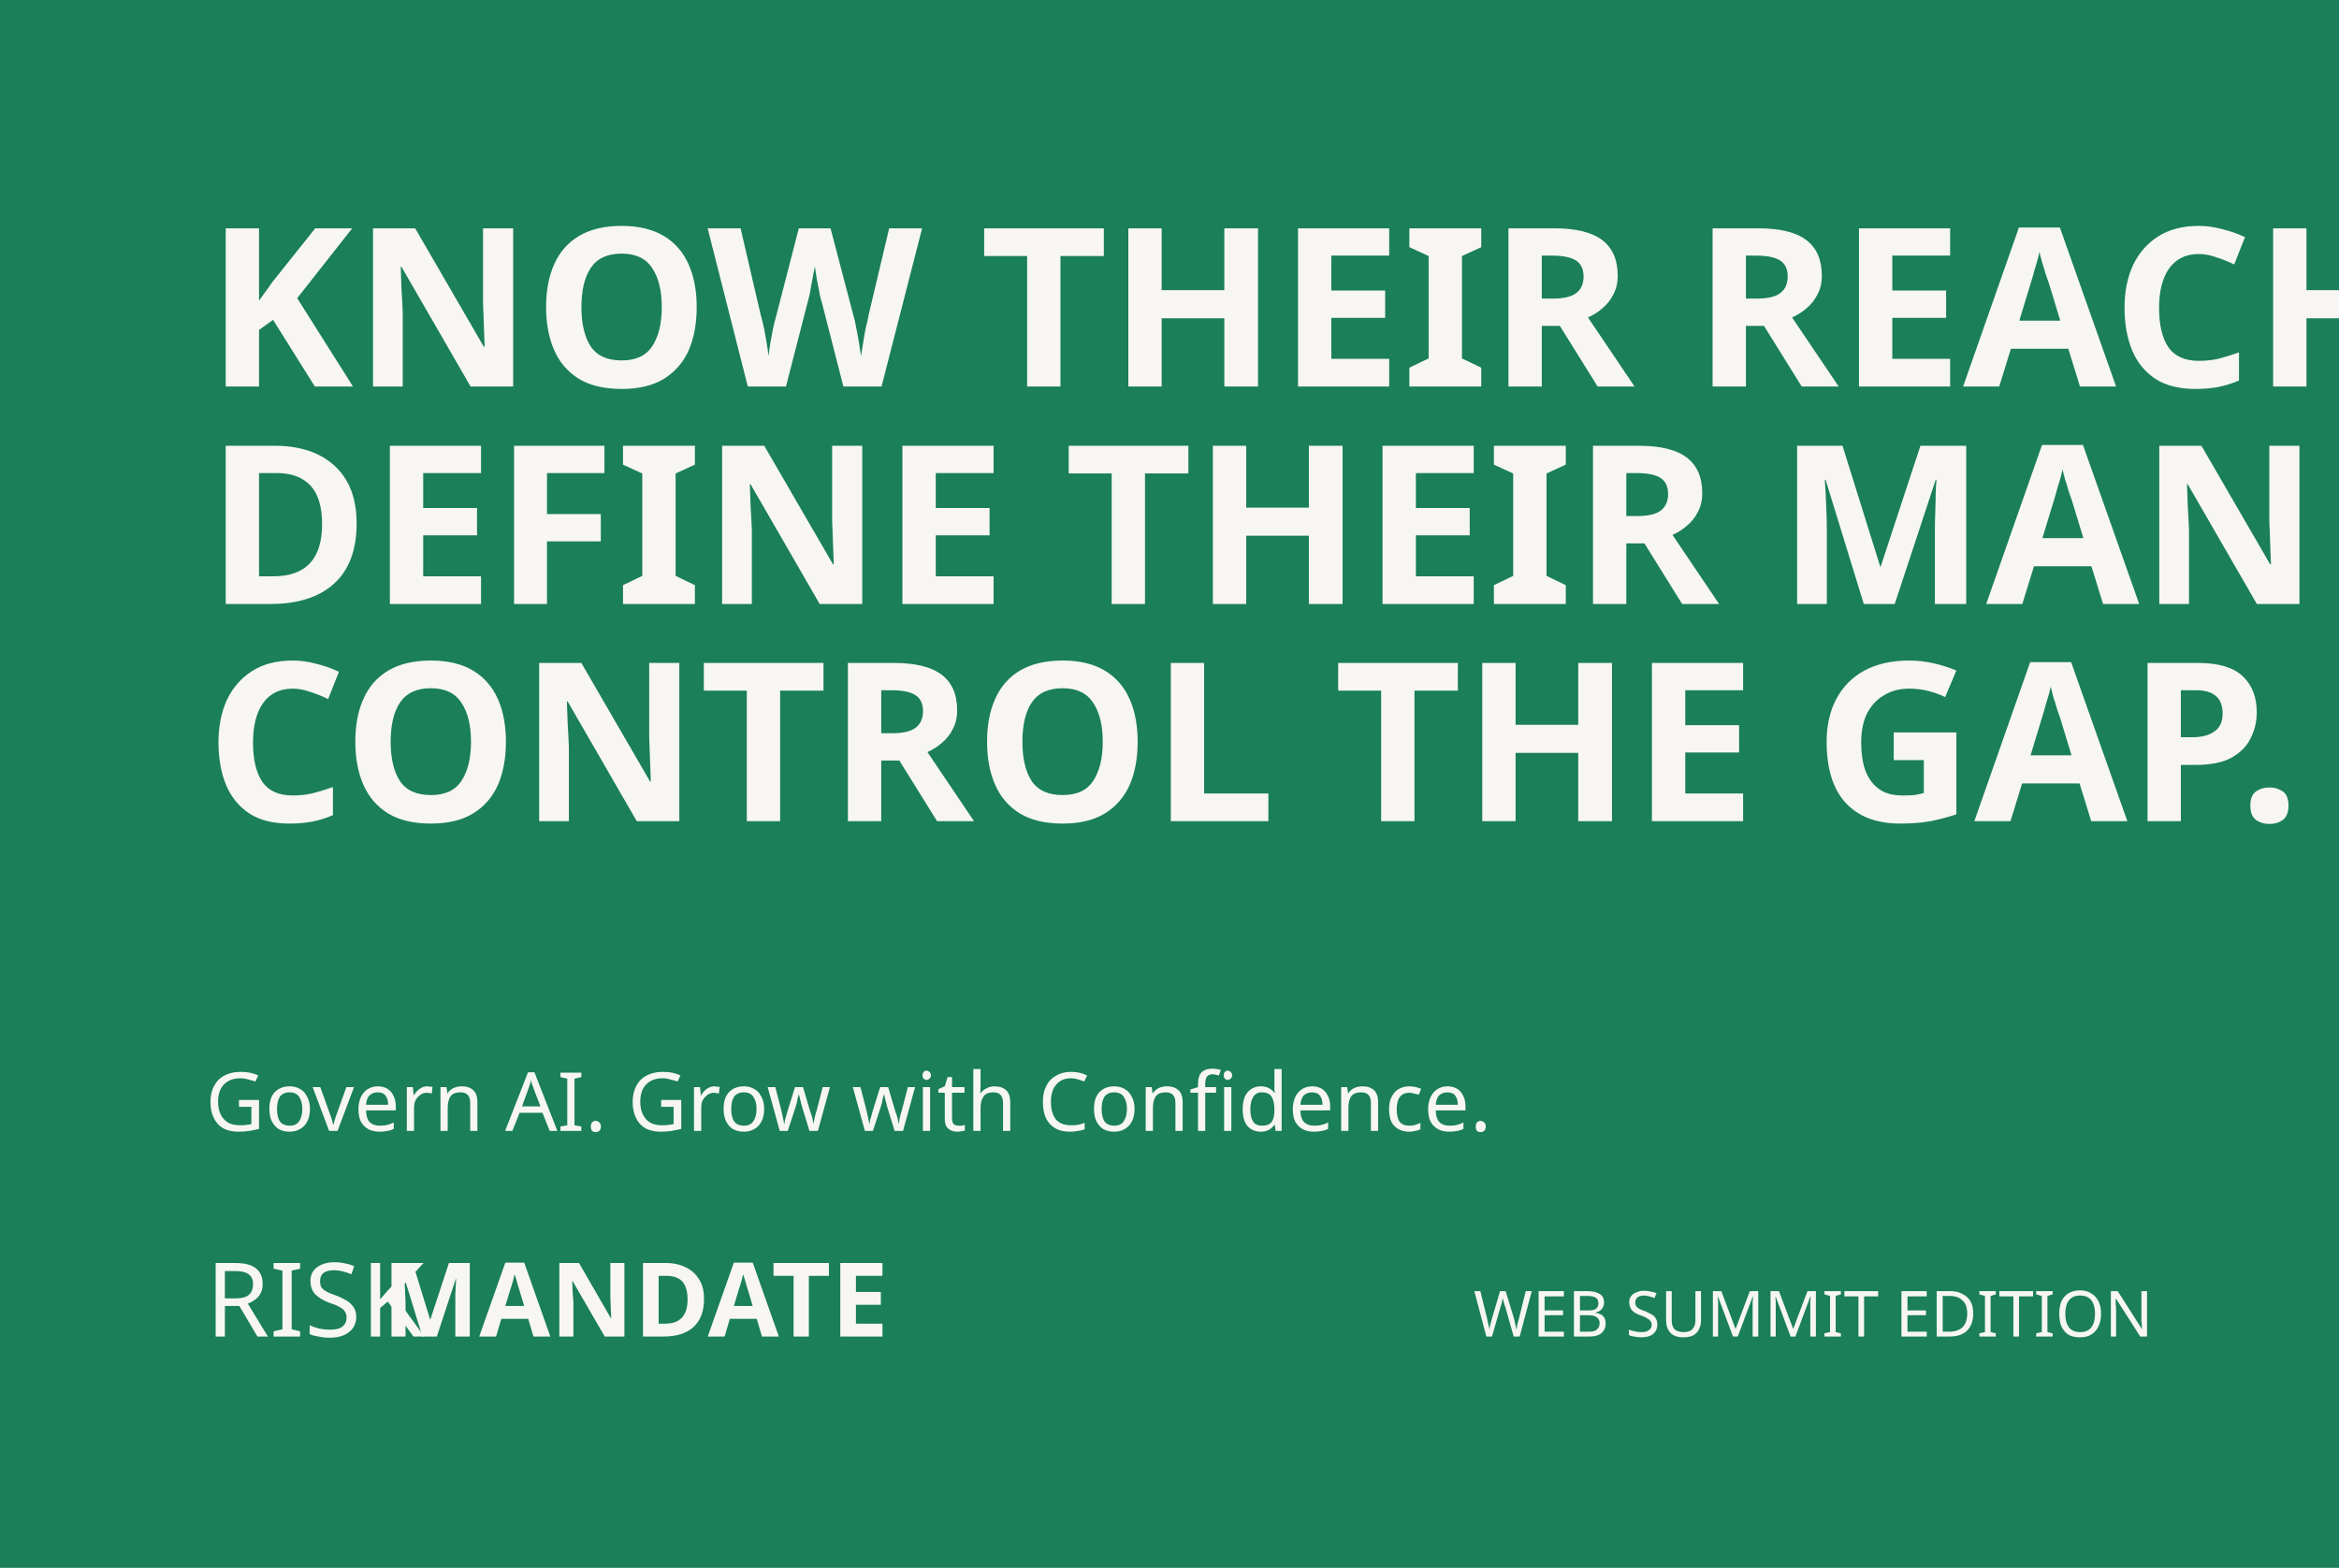
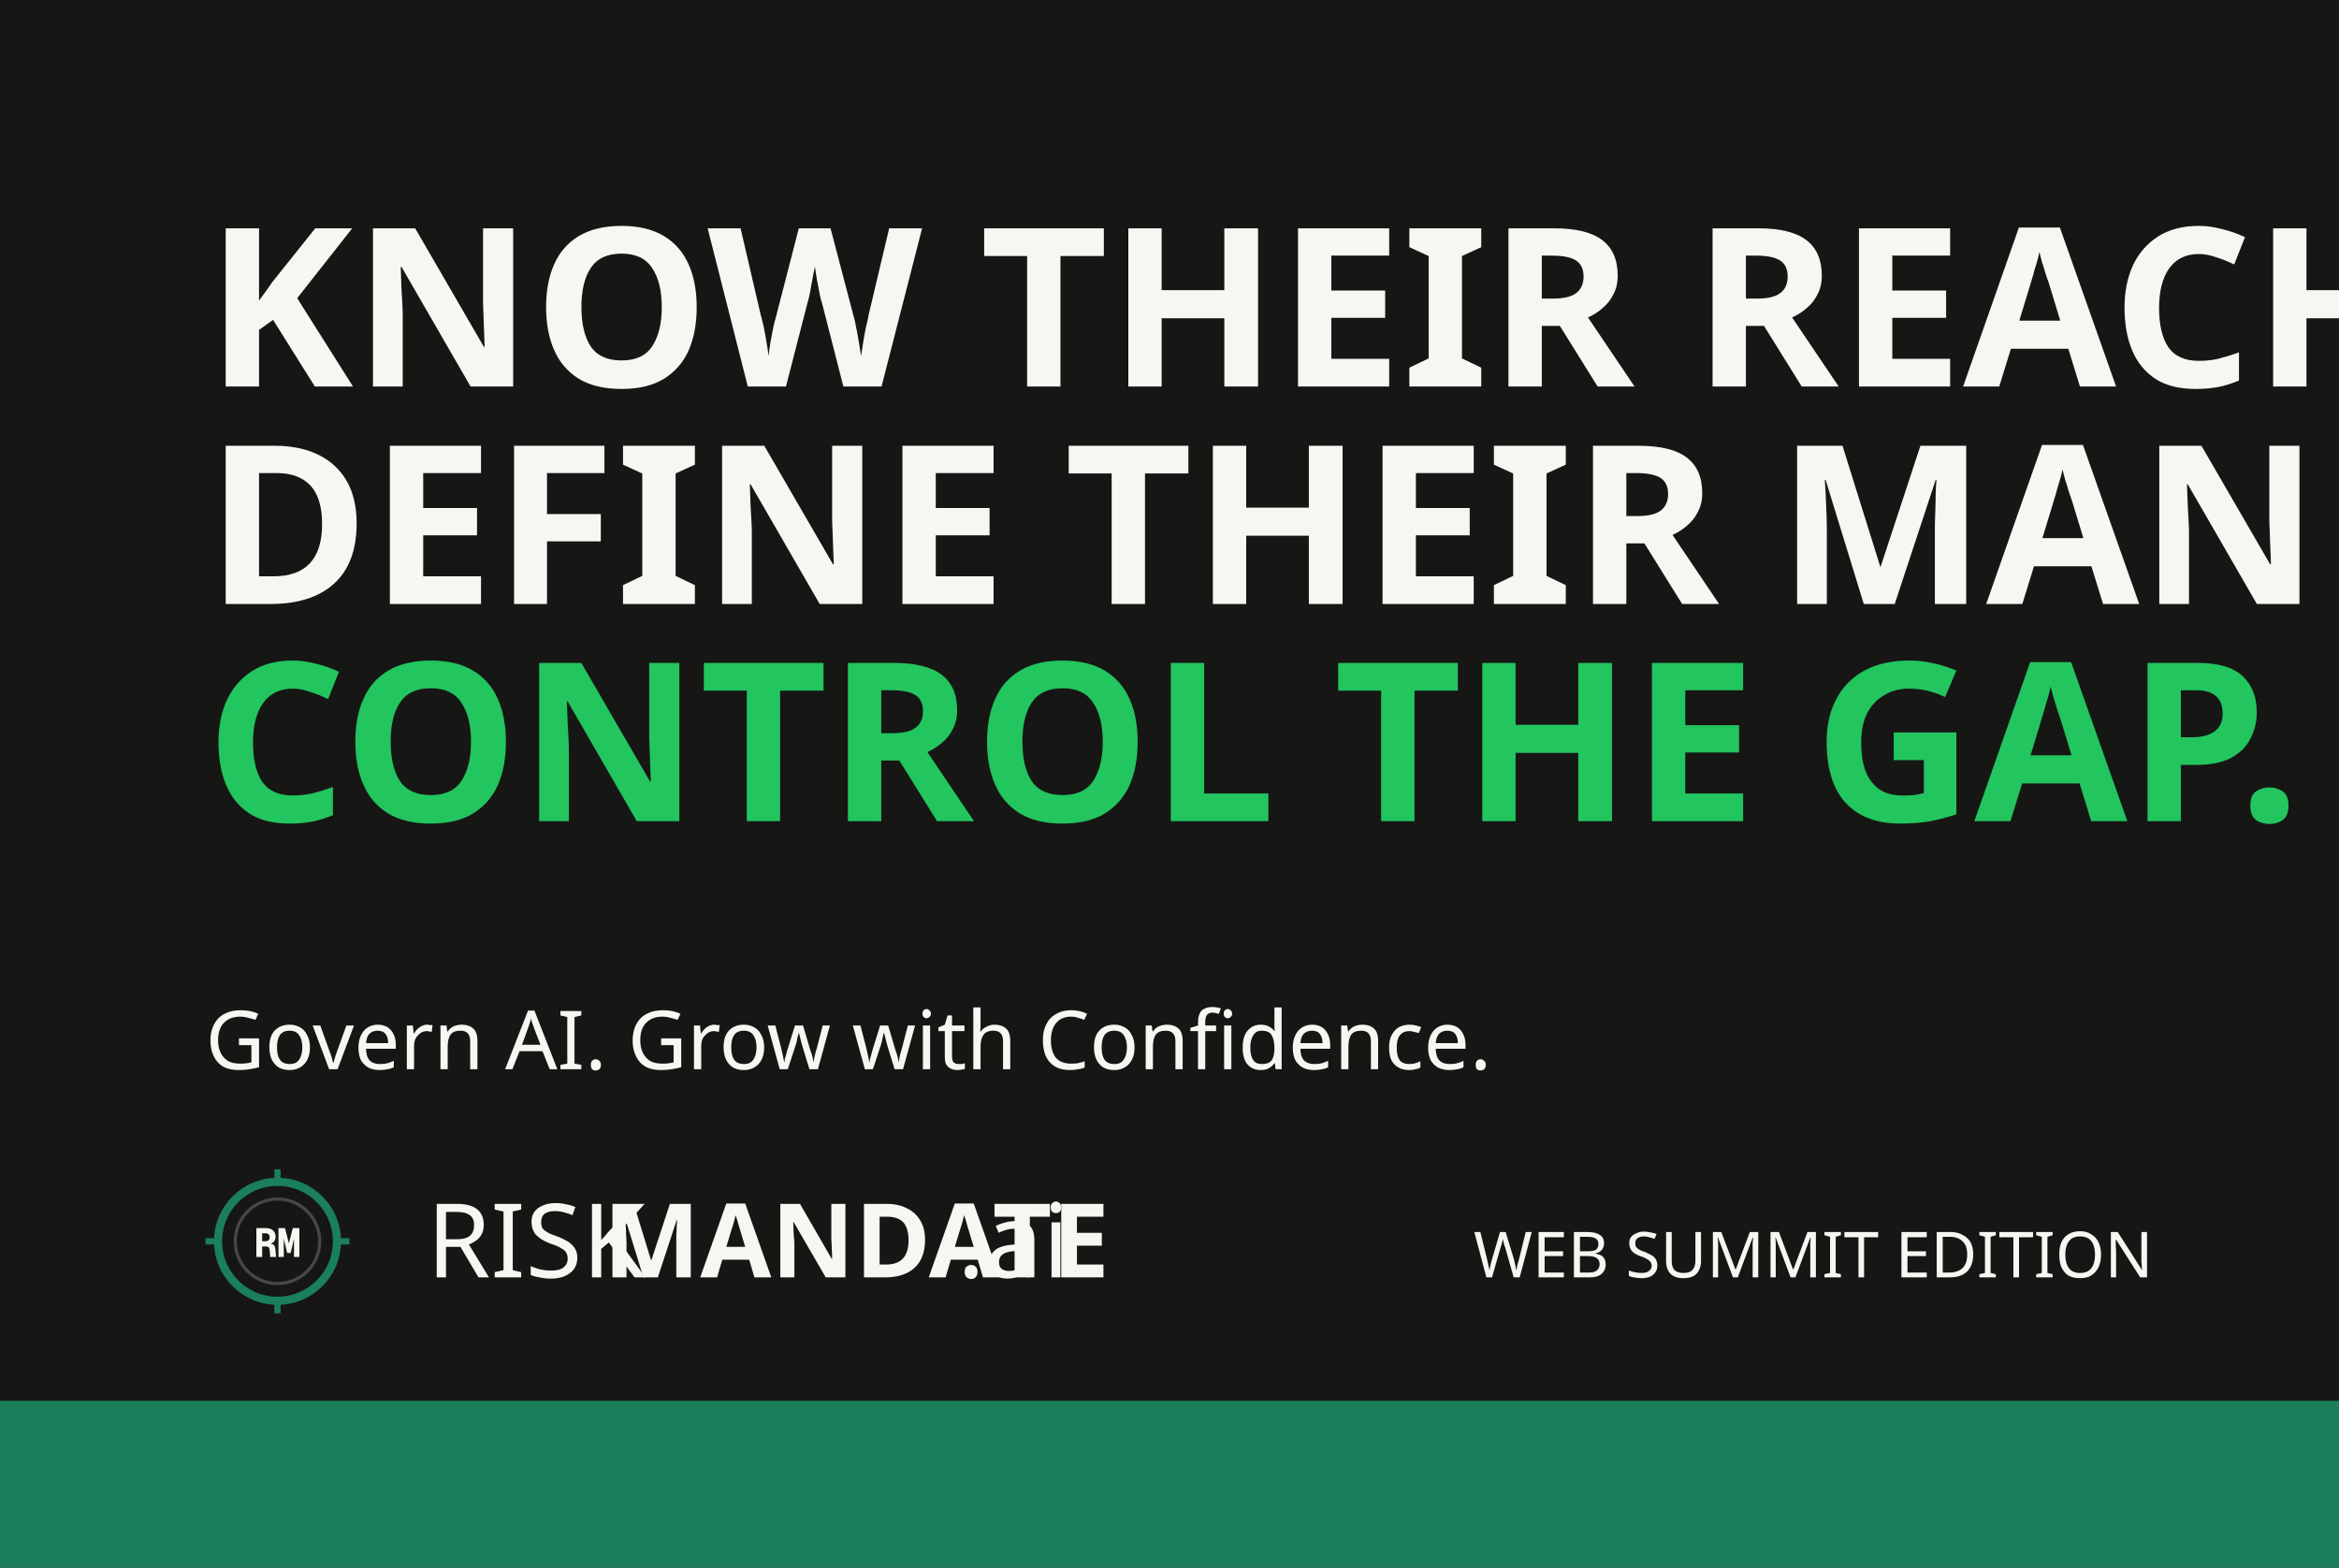
<svg xmlns="http://www.w3.org/2000/svg" width="91mm" height="61mm" viewBox="0 0 91 61">
-   <rect x="0" y="0" width="91" height="61" fill="#1A7F5A" />
-   <text class="safe" data-role="headline" data-bg="#1A7F5A" x="8" y="15.04" font-family="Barlow Condensed" font-weight="800" font-size="8.63" fill="#F7F6F2">KNOW THEIR REACH.</text>
-   <text class="safe" data-role="headline" data-bg="#1A7F5A" x="8" y="23.5" font-family="Barlow Condensed" font-weight="800" font-size="8.63" fill="#F7F6F2">DEFINE THEIR MANDATE.</text>
-   <text class="safe" data-role="headline" data-bg="#1A7F5A" x="8" y="31.95" font-family="Barlow Condensed" font-weight="800" font-size="8.63" fill="#F7F6F2">CONTROL THE GAP.</text>
-   <text class="safe" data-role="tagline" data-bg="#1A7F5A" x="8" y="44" font-family="Geist" font-weight="500" font-size="3.17" fill="#F7F6F2">Govern AI. Grow with Confidence.</text>
-   <text class="safe" data-role="wordmark" data-bg="#1A7F5A" x="8" y="52" font-family="Barlow Condensed" font-weight="300" font-size="4" fill="#F7F6F2">RISK</text>
-   <text class="safe" data-role="wordmark" data-bg="#1A7F5A" x="14.87" y="52" font-family="Barlow Condensed" font-weight="700" font-size="4" fill="#F7F6F2">MANDATE</text>
-   <text class="safe" data-role="event" data-bg="#1A7F5A" x="57.33" y="52" font-family="JetBrains Mono" font-weight="500" font-size="2.47" fill="#F7F6F2">WEB SUMMIT EDITION</text>
+   <rect x="0" y="0" width="91" height="61" fill="#161615" />
+   <text class="safe" data-role="headline" data-bg="#161615" x="8" y="15.04" font-family="Barlow Condensed" font-weight="800" font-size="8.63" fill="#F7F6F2">KNOW THEIR REACH.</text>
+   <text class="safe" data-role="headline" data-bg="#161615" x="8" y="23.5" font-family="Barlow Condensed" font-weight="800" font-size="8.63" fill="#F7F6F2">DEFINE THEIR MANDATE.</text>
+   <text class="safe" data-role="headline" data-bg="#161615" x="8" y="31.95" font-family="Barlow Condensed" font-weight="800" font-size="8.63" fill="#22C55E">CONTROL THE GAP.</text>
+   <text class="safe" data-role="tagline" data-bg="#161615" x="8" y="41.6" font-family="Geist" font-weight="500" font-size="3.17" fill="#F7F6F2">Govern AI. Grow with Confidence.</text>
+   <g id="rm-logo" class="safe" data-role="logo" data-cut="knockout" data-d="5.6" data-src="brand/riskmandate-mark-knockout.svg" transform="translate(6.9,44.4) scale(0.121739)">
+     <circle cx="32" cy="32" r="19" stroke="#1A7F5A" stroke-width="2.6" fill="none" />
+     <circle cx="32" cy="32" r="13.5" stroke="#484746" stroke-width="1" fill="none" />
+     <g stroke="#1A7F5A" stroke-width="2">
+       <line x1="32" y1="9" x2="32" y2="14" />
+       <line x1="32" y1="50" x2="32" y2="55" />
+       <line x1="9" y1="32" x2="14" y2="32" />
+       <line x1="50" y1="32" x2="55" y2="32" />
+     </g>
+     <path d="M25.251 37.000L25.251 27.770L28.230 27.770C29.227 27.770 30.006 28.019 30.566 28.516C31.127 29.014 31.408 29.689 31.408 30.542C31.408 30.996 31.312 31.392 31.120 31.731C30.929 32.070 30.669 32.336 30.342 32.529C30.014 32.723 29.652 32.835 29.255 32.866L29.203 32.694C29.891 32.708 30.404 32.850 30.743 33.121C31.082 33.391 31.278 33.826 31.330 34.426L31.548 37.000L29.681 37.000L29.515 34.920C29.489 34.572 29.428 34.306 29.333 34.123C29.237 33.940 29.092 33.815 28.896 33.749C28.700 33.682 28.437 33.649 28.106 33.649L27.102 33.649L27.102 37.000ZM27.102 31.979L28.168 31.979C28.601 31.979 28.932 31.868 29.161 31.645C29.390 31.423 29.504 31.109 29.504 30.705C29.504 30.298 29.390 29.985 29.161 29.767C28.932 29.548 28.601 29.439 28.168 29.439L27.102 29.439ZM35.094 35.726L33.788 30.214L34.017 30.167L34.017 37.000L32.322 37.000L32.322 27.770L34.402 27.770L35.894 33.615L35.406 33.615L36.898 27.770L38.978 27.770L38.978 37.000L37.283 37.000L37.283 30.167L37.512 30.214L36.206 35.726Z" fill="#F7F6F2" />
+   </g>
+   <text class="safe" data-role="wordmark" data-bg="#161615" x="16.6" y="49.7" font-family="Barlow Condensed" font-weight="300" font-size="4" fill="#F7F6F2">RISK</text>
+   <text class="safe" data-role="wordmark" data-bg="#161615" x="23.47" y="49.7" font-family="Barlow Condensed" font-weight="700" font-size="4" fill="#F7F6F2">MANDATE</text>
+   <text class="safe" data-role="wordmark" data-bg="#161615" x="37.25" y="49.7" font-family="Barlow Condensed" font-weight="300" font-size="4" fill="#F7F6F2">.ai</text>
+   <text class="safe" data-role="event" data-bg="#161615" x="57.33" y="49.7" font-family="JetBrains Mono" font-weight="500" font-size="2.47" fill="#F7F6F2">WEB SUMMIT EDITION</text>
+   <rect x="0" y="54.5" width="91" height="6.5" fill="#1A7F5A" />
</svg>
